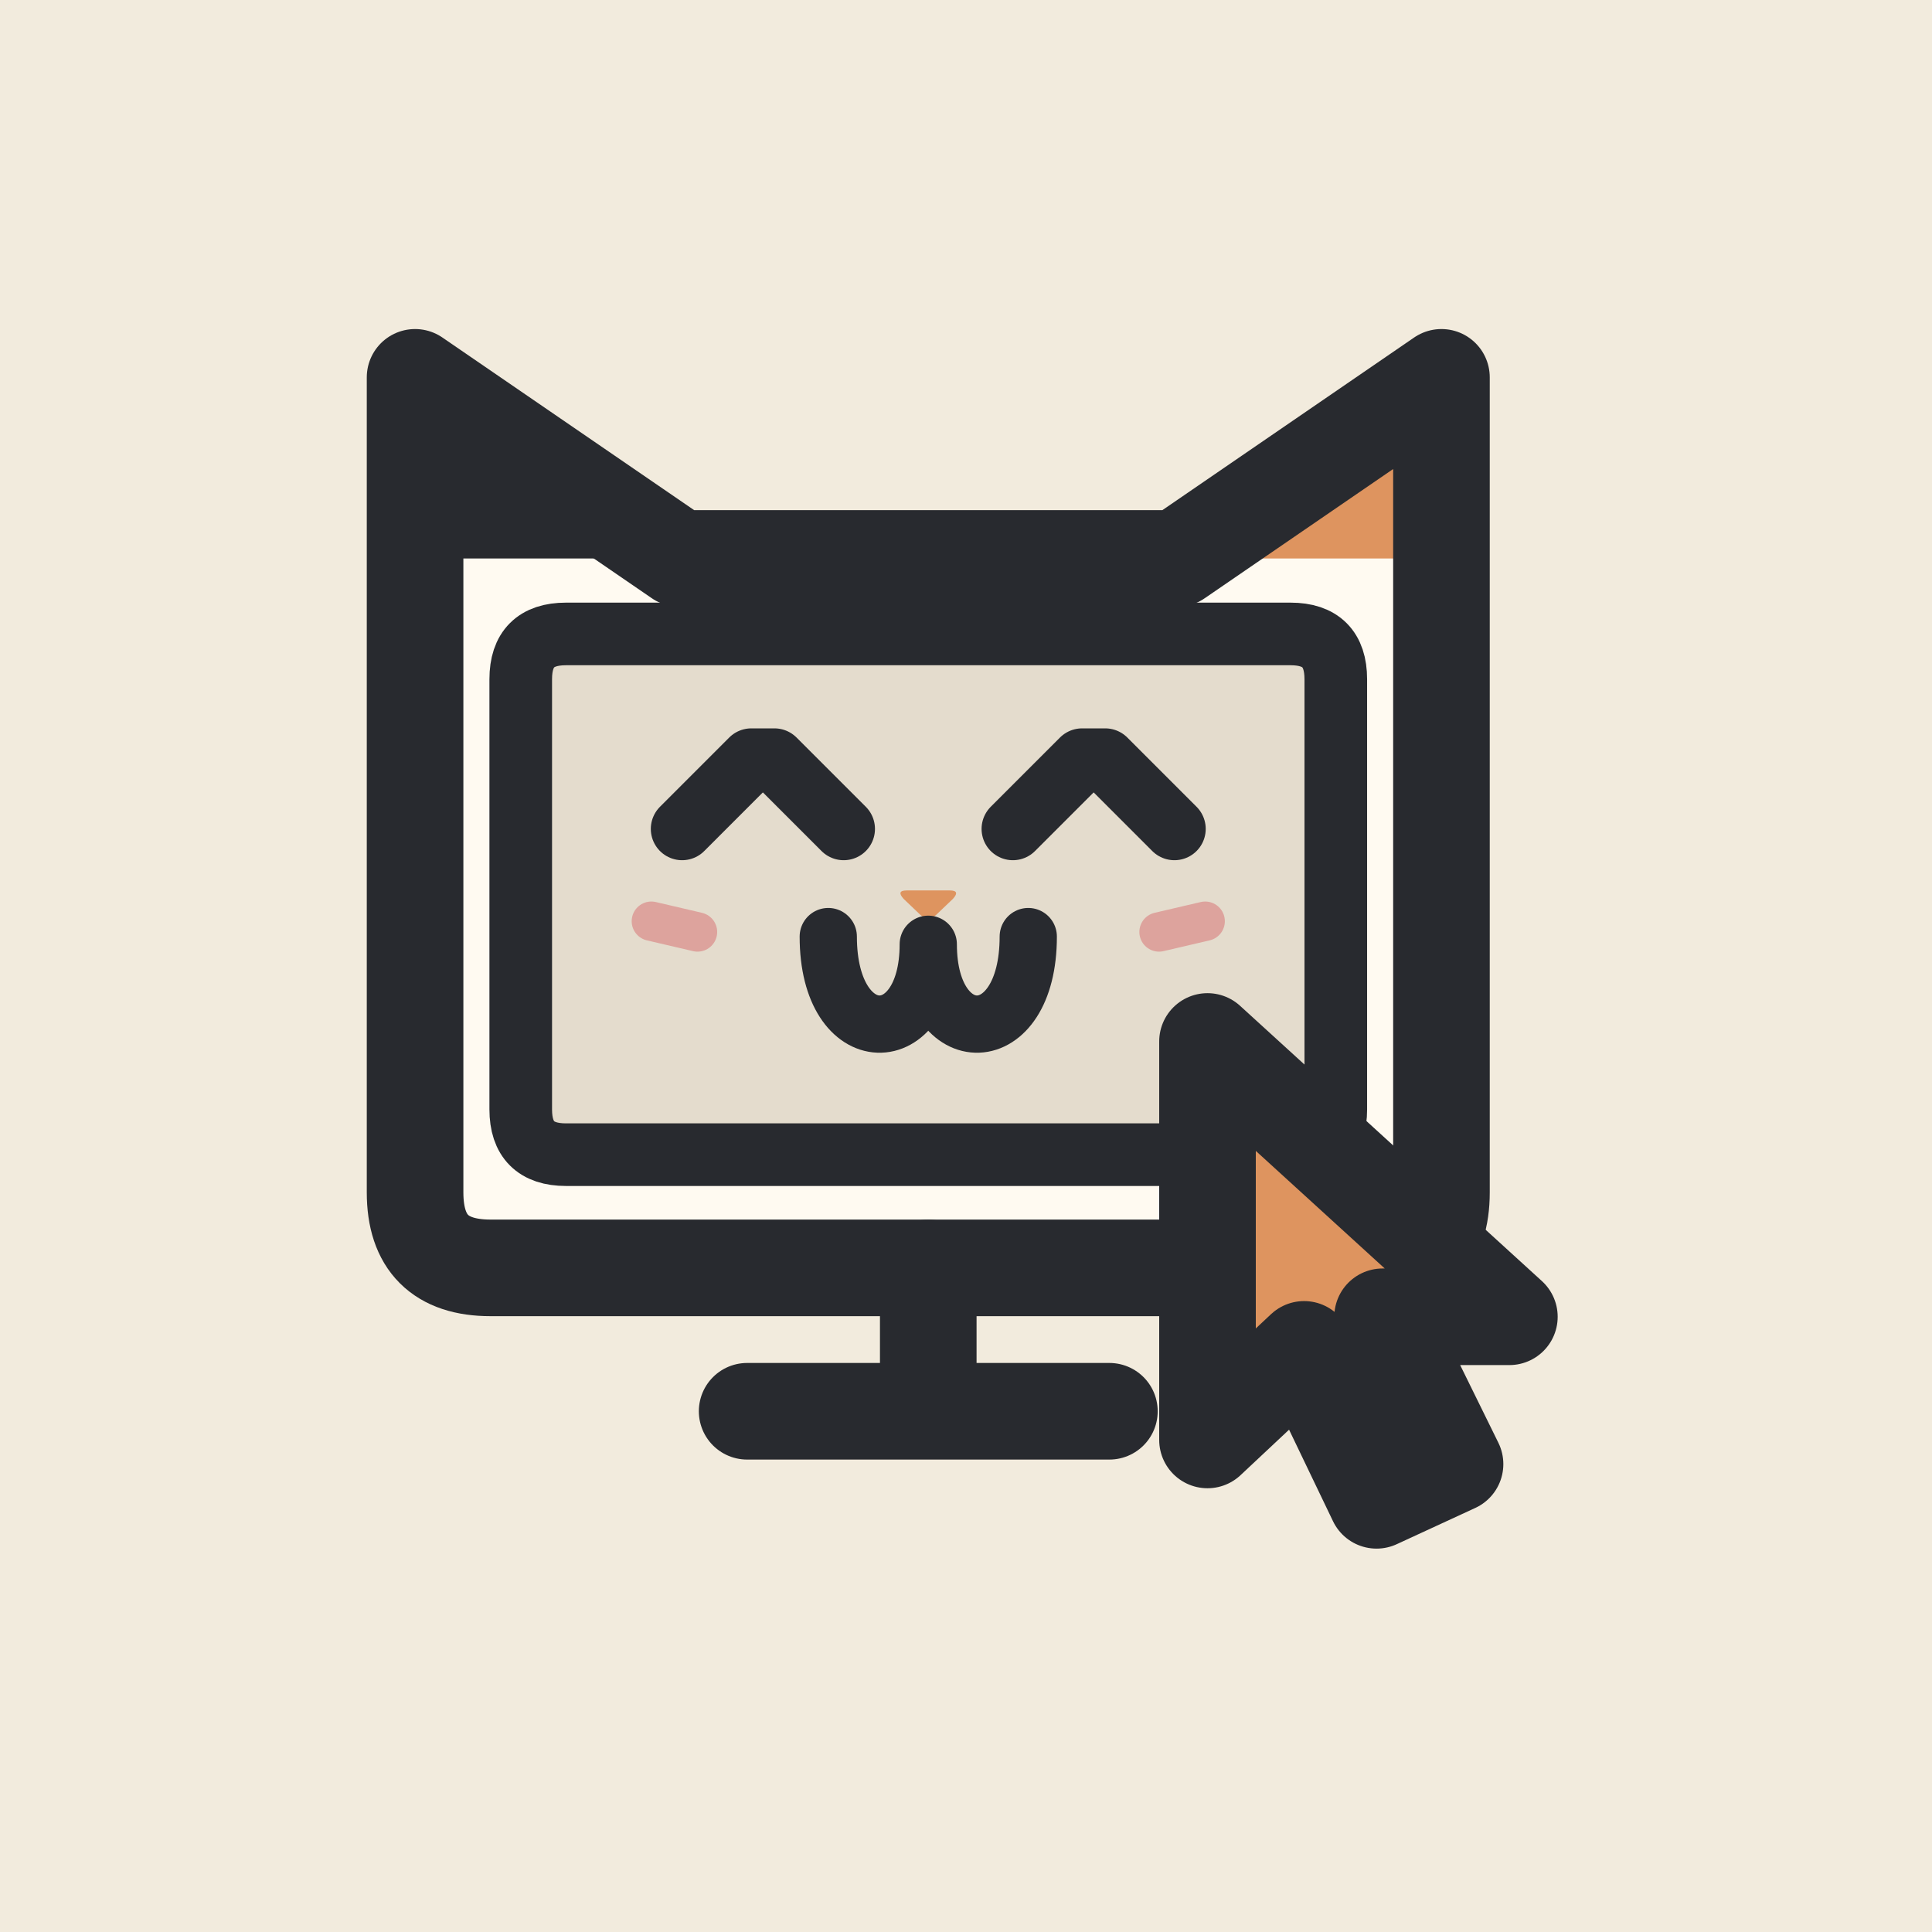
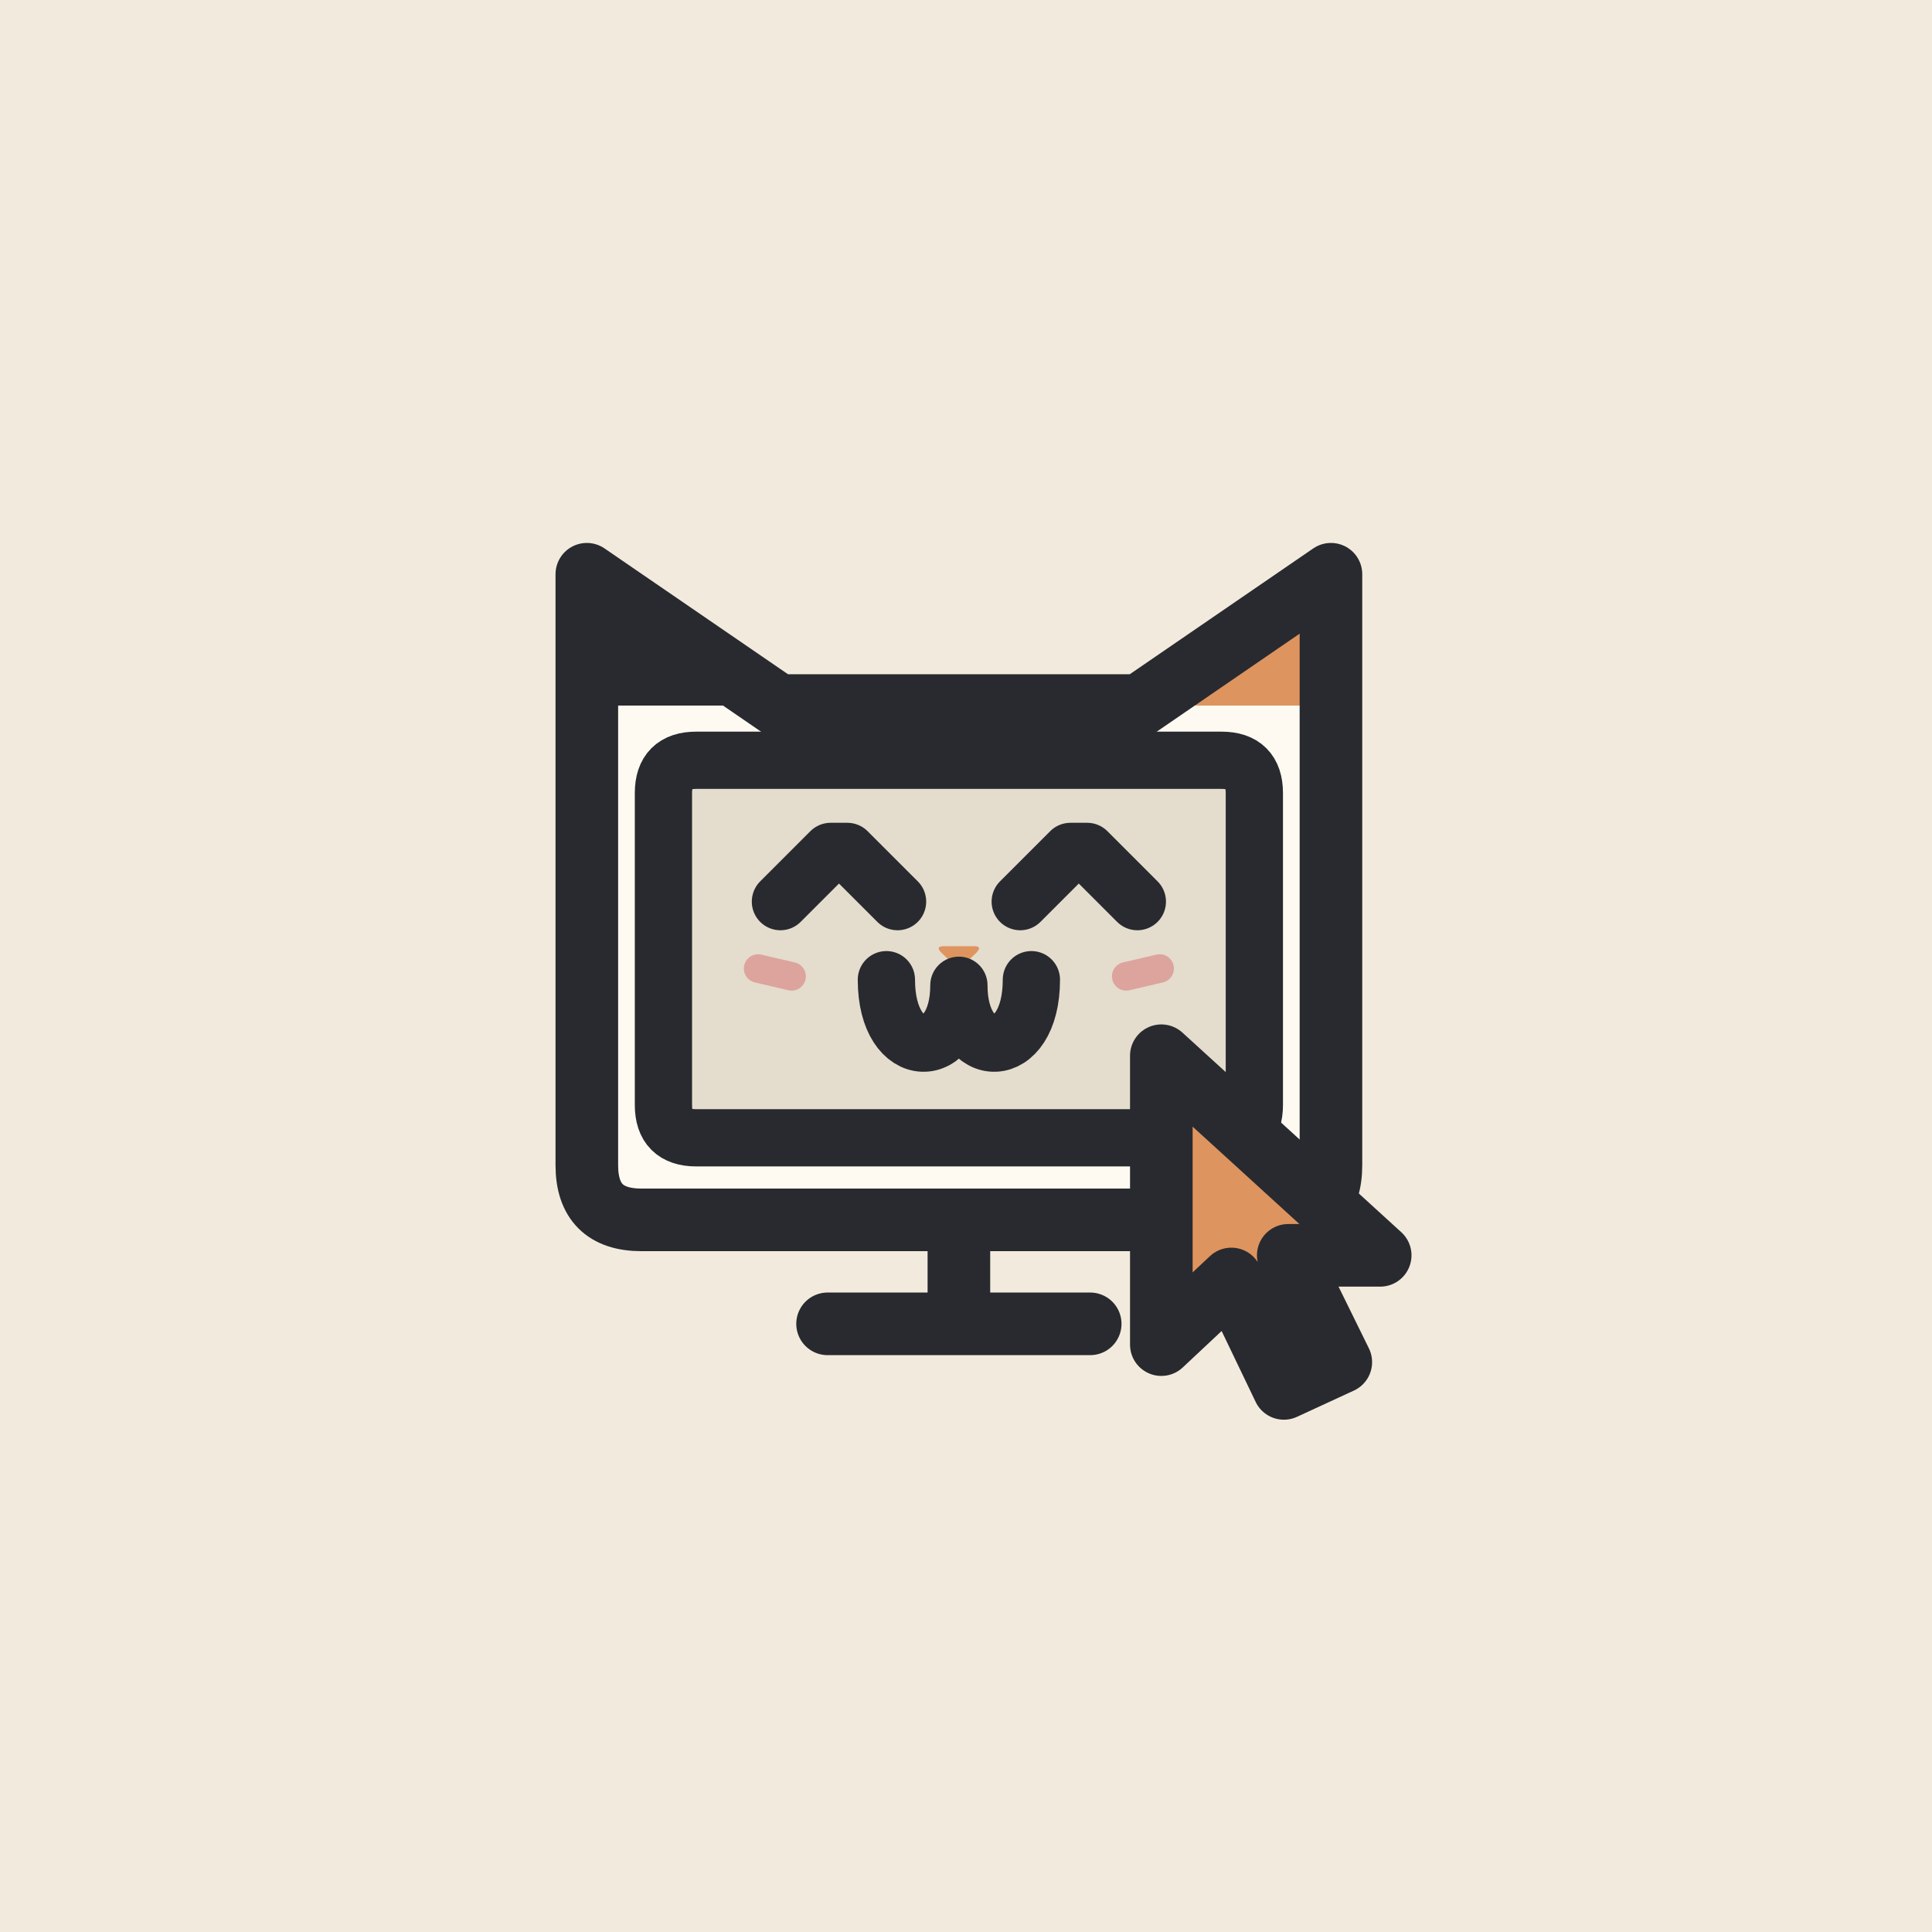
<svg xmlns="http://www.w3.org/2000/svg" viewBox="0 0 1280 1280">
  <g id="background" data-name="Background" data-icon-layer="background">
    <rect id="tile" data-name="Ivory tile" x="0" y="0" width="1280" height="1280" fill="#F2EBDD" />
  </g>
-   <g id="monitor-head" data-name="Monitor head" data-part="head/monitor">
-     <path id="bezel" data-name="Milk bezel" d="M275  790V250L450  370H780L955  250V790Q955  840  905  840H325Q275  840  275  790Z" fill="#FFFAF1" />
-     <path id="ear-left" data-name="Charcoal ear patch" d="M275  250L450  370H275Z" fill="#282A2F" />
-     <path id="ear-right" data-name="Apricot ear patch" d="M955  250L780  370H955Z" fill="#DE945F" />
-     <path id="display" data-name="Facet display" d="M375  420H855Q885  420  885  450V735Q885  765  855  765H375Q345  765  345  735V450Q345  420  375  420Z" fill="#E4DCCD" stroke="#282A2F" stroke-width="41.48" stroke-linecap="round" stroke-linejoin="round" />
-     <path id="bezel-outline" data-name="Monitor outline" d="M275  790V250L450  370H780L955  250V790Q955  840  905  840H325Q275  840  275  790Z" fill="none" stroke="#282A2F" stroke-width="64" stroke-linecap="round" stroke-linejoin="round" />
-     <path id="neck" data-name="Screen neck" d="M615  840V915" fill="none" stroke="#282A2F" stroke-width="64" stroke-linecap="round" stroke-linejoin="round" />
-     <path id="foot" data-name="Screen foot" d="M495  935H735" fill="none" stroke="#282A2F" stroke-width="64" stroke-linecap="round" stroke-linejoin="round" />
-   </g>
-   <g id="face" data-name="Happy face" data-part="face/happy">
-     <path id="eye-left" data-name="Left happy eye" d="M451.92  549.17L497.78  503.3H513.07L558.95  549.17" fill="none" stroke="#282A2F" stroke-width="41.48" stroke-linecap="round" stroke-linejoin="round" />
-     <path id="eye-right" data-name="Right happy eye" d="M671.06  549.17L716.93  503.3H732.22L778.08  549.17" fill="none" stroke="#282A2F" stroke-width="41.48" stroke-linecap="round" stroke-linejoin="round" />
-     <path id="nose" data-name="Soft triangular nose" d="M600.73  589.94H629.27Q636.41  589.94  631.31  595.54L620.1  606.24Q615  610.83  609.9  606.24L598.69  595.54Q593.59  589.94  600.73  589.94Z" fill="#DE945F" />
-     <path id="smile" data-name="Double smile" d="M548.75  620.51C548.75  696.96  615  696.96  615  625.61C615  696.96  681.25  696.96  681.25  620.51" fill="none" stroke="#282A2F" stroke-width="37.93" stroke-linecap="round" stroke-linejoin="round" />
-     <path id="cheek-left" data-name="Left rosy cheek" d="M431.54  610.32L462.11  617.46" fill="none" stroke="#DDA39D" stroke-width="26.07" stroke-linecap="round" stroke-linejoin="round" />
-     <path id="cheek-right" data-name="Right rosy cheek" d="M767.89  617.46L798.46  610.32" fill="none" stroke="#DDA39D" stroke-width="26.07" stroke-linecap="round" stroke-linejoin="round" />
-   </g>
-   <g id="cursor" data-name="Apricot cursor" data-part="object/cursor" transform="translate(800 690)">
-     <path id="arrow" data-name="Apricot arrow" d="M0  0L0  264L64  204L112  304L164  280L116  182.4L200  182.4Z" fill="#DE945F" stroke="#282A2F" stroke-width="64" stroke-linecap="round" stroke-linejoin="round" />
+   <g id="safe-fit" data-name="Safe-circle fit" transform="translate(640 640) scale(0.725) translate(-621.5 -608)">
+     <g id="monitor-head" data-name="Monitor head" data-part="head/monitor">
+       <path id="bezel" data-name="Milk bezel" d="M275  790V250L450  370H780L955  250V790Q955  840  905  840H325Q275  840  275  790Z" fill="#FFFAF1" />
+       <path id="ear-left" data-name="Charcoal ear patch" d="M275  250L450  370H275Z" fill="#282A2F" />
+       <path id="ear-right" data-name="Apricot ear patch" d="M955  250L780  370H955Z" fill="#DE945F" />
+       <path id="display" data-name="Facet display" d="M375  420H855Q885  420  885  450V735Q885  765  855  765H375Q345  765  345  735V450Q345  420  375  420Z" fill="#E4DCCD" stroke="#282A2F" stroke-width="52.32" stroke-linecap="round" stroke-linejoin="round" />
+       <path id="bezel-outline" data-name="Monitor outline" d="M275  790V250L450  370H780L955  250V790Q955  840  905  840H325Q275  840  275  790Z" fill="none" stroke="#282A2F" stroke-width="57.21" stroke-linecap="round" stroke-linejoin="round" />
+       <path id="neck" data-name="Screen neck" d="M615  840V915" fill="none" stroke="#282A2F" stroke-width="57.21" stroke-linecap="round" stroke-linejoin="round" />
+       <path id="foot" data-name="Screen foot" d="M495  935H735" fill="none" stroke="#282A2F" stroke-width="57.21" stroke-linecap="round" stroke-linejoin="round" />
+     </g>
+     <g id="face" data-name="Happy face" data-part="face/happy">
+       <path id="eye-left" data-name="Left happy eye" d="M451.92  549.17L497.78  503.3H513.07L558.95  549.17" fill="none" stroke="#282A2F" stroke-width="52.32" stroke-linecap="round" stroke-linejoin="round" />
+       <path id="eye-right" data-name="Right happy eye" d="M671.06  549.17L716.93  503.3H732.22L778.08  549.17" fill="none" stroke="#282A2F" stroke-width="52.32" stroke-linecap="round" stroke-linejoin="round" />
+       <path id="nose" data-name="Soft triangular nose" d="M600.73  589.94H629.27Q636.41  589.94  631.31  595.54L620.1  606.24Q615  610.83  609.9  606.24L598.69  595.54Q593.59  589.94  600.73  589.94Z" fill="#DE945F" />
+       <path id="smile" data-name="Double smile" d="M548.75  620.51C548.75  696.96  615  696.96  615  625.61C615  696.96  681.25  696.96  681.25  620.51" fill="none" stroke="#282A2F" stroke-width="52.32" stroke-linecap="round" stroke-linejoin="round" />
+       <path id="cheek-left" data-name="Left rosy cheek" d="M431.54  610.32L462.11  617.46" fill="none" stroke="#DDA39D" stroke-width="26.07" stroke-linecap="round" stroke-linejoin="round" />
+       <path id="cheek-right" data-name="Right rosy cheek" d="M767.89  617.46L798.46  610.32" fill="none" stroke="#DDA39D" stroke-width="26.07" stroke-linecap="round" stroke-linejoin="round" />
+     </g>
+     <g id="cursor" data-name="Apricot cursor" data-part="object/cursor" transform="translate(800 690)">
+       <path id="arrow" data-name="Apricot arrow" d="M0  0L0  264L64  204L112  304L164  280L116  182.4L200  182.4Z" fill="#DE945F" stroke="#282A2F" stroke-width="57.21" stroke-linecap="round" stroke-linejoin="round" />
+     </g>
  </g>
</svg>
